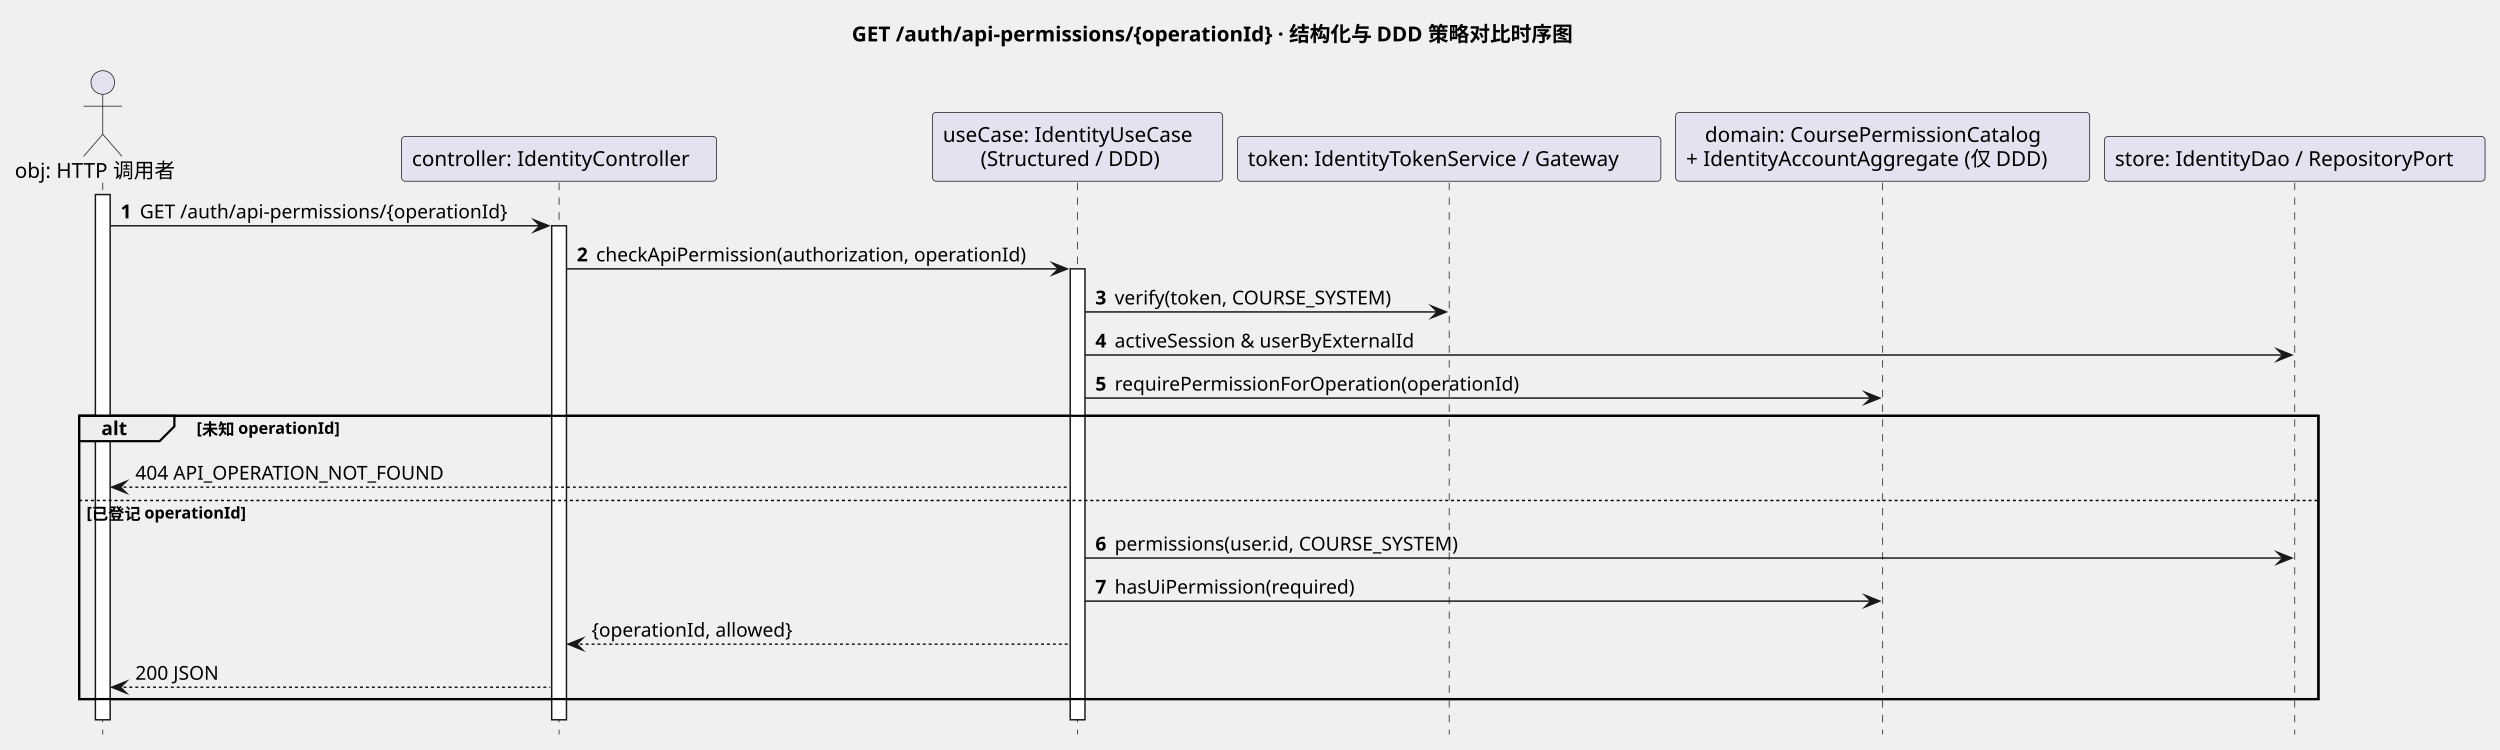
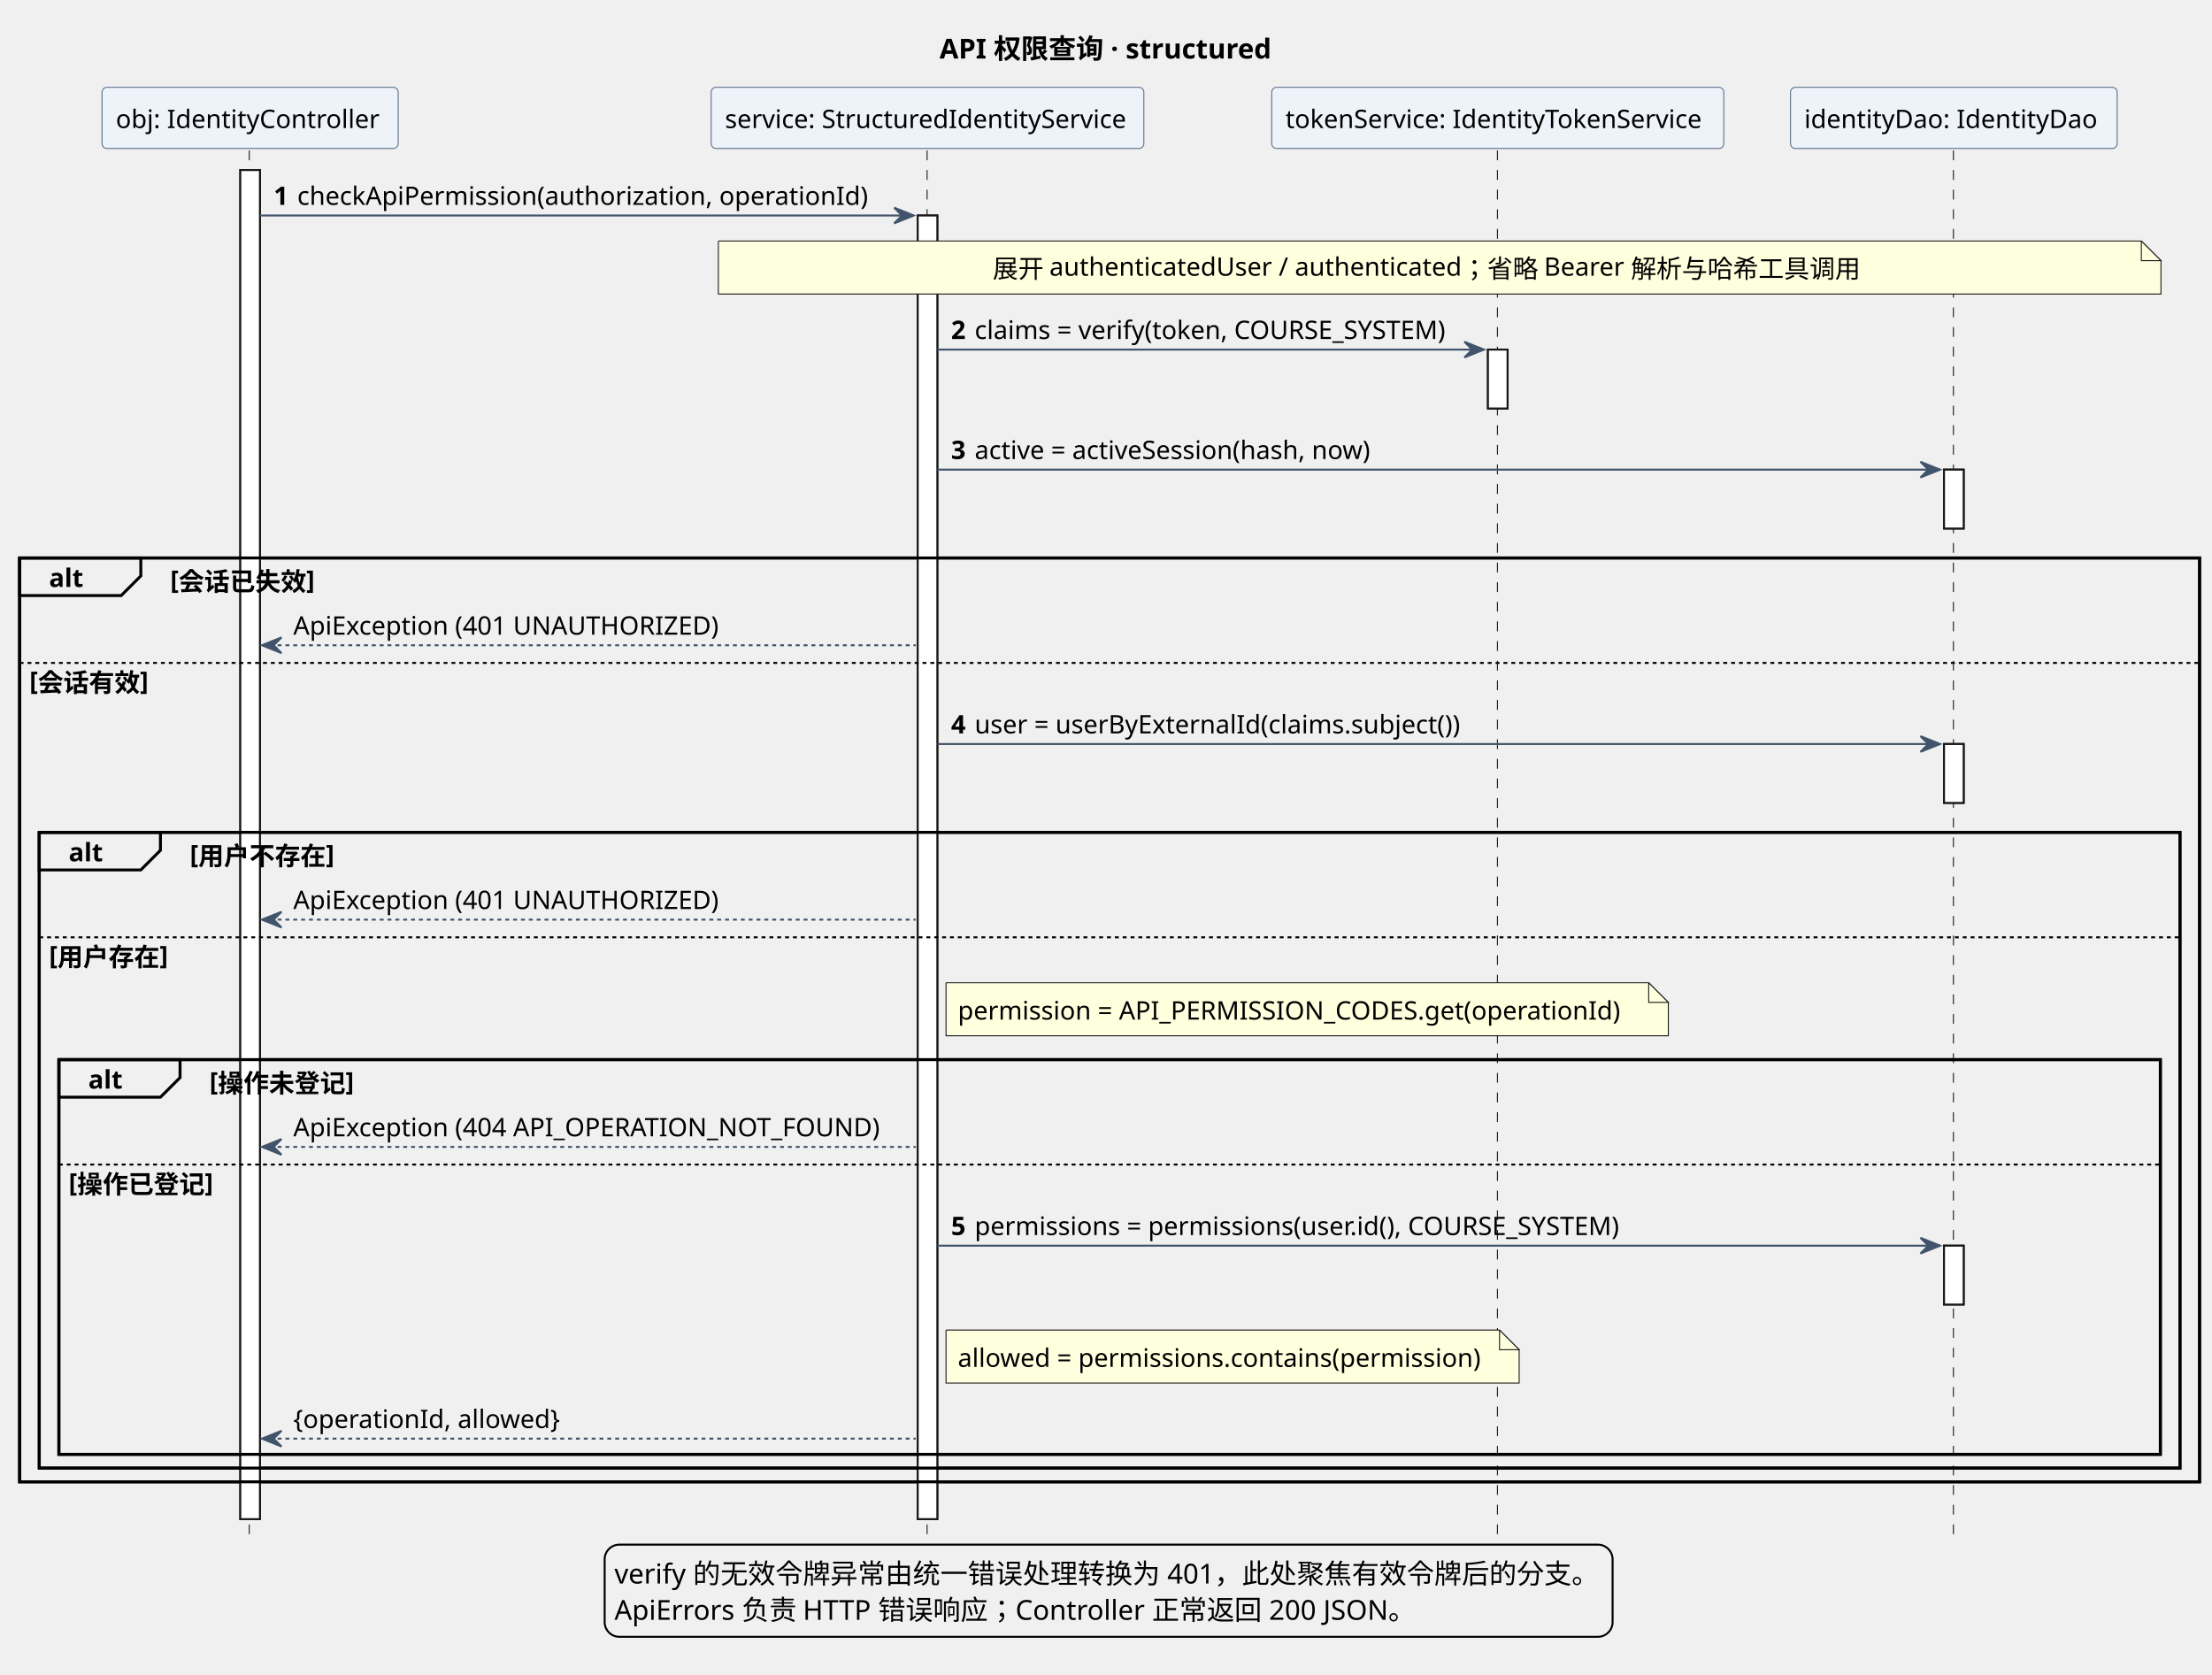
- <svg xmlns="http://www.w3.org/2000/svg" version="1.1" data-diagram-type="SEQUENCE" style="width:1691px;height:507px;background:#FFFFFF;" width="1691px" height="507px" viewBox="0 0 1691 507" zoomAndPan="magnify" preserveAspectRatio="none" contentStyleType="text/css">
+ <svg xmlns="http://www.w3.org/2000/svg" contentStyleType="text/css" data-diagram-type="SEQUENCE" height="853px" preserveAspectRatio="none" style="width:1127px;height:853px;background:#FFFFFF;" version="1.1" viewBox="0 0 1127 853" width="1127px" zoomAndPan="magnify">
  <defs />
-   <g font-family="sans-serif" lengthAdjust="spacing">
-     <g class="title" data-source-line="1">
-       <text x="576.159" y="27.995" fill="#000" font-size="14" textLength="537.564" font-weight="700">GET /auth/api-permissions/{operationId} · 结构化与 DDD 策略对比时序图</text>
-     </g>
-     <rect x="53.516" y="281.258" width="1514.663" height="191.602" fill="none" style="stroke:#000;stroke-width:1.5;" />
-     <g class="participant-lifeline" data-qualified-name="Caller" data-entity-uid="part1" id="part1-lifeline" data-source-line="4">
-       <g>
-         <rect x="66.016" y="123.594" width="8" height="373.266" fill="#000" fill-opacity="0" />
-         <line x1="69.516" y1="123.594" x2="69.516" y2="496.859" style="stroke:#181818;stroke-width:0.5;stroke-dasharray:5,5;" />
-       </g>
+   <g>
+     <text fill="#000000" font-family="Microsoft YaHei" font-size="14" font-weight="bold" lengthAdjust="spacing" textLength="172.286" x="478.695" y="29.814">API 权限查询 · structured</text>
+     <g>
+       <rect fill="#FFFFFF" height="687.312" style="stroke:#181818;stroke-width:1;" width="10" x="122.434" y="86.635" />
    </g>
    <g>
-       <rect x="64.516" y="131.594" width="10" height="355.266" fill="#FFF" style="stroke:#181818;stroke-width:1;" />
-     </g>
-     <g class="participant-lifeline" data-qualified-name="C" data-entity-uid="part2" id="part2-lifeline" data-source-line="5">
-       <g>
-         <rect x="374.663" y="123.594" width="8" height="373.266" fill="#000" fill-opacity="0" />
-         <line x1="378.163" y1="123.594" x2="378.163" y2="496.859" style="stroke:#181818;stroke-width:0.5;stroke-dasharray:5,5;" />
-       </g>
+       <rect fill="#FFFFFF" height="664.154" style="stroke:#181818;stroke-width:1;" width="10" x="467.565" y="109.793" />
    </g>
    <g>
-       <rect x="373.163" y="152.727" width="10" height="334.133" fill="#FFF" style="stroke:#181818;stroke-width:1;" />
-     </g>
-     <g class="participant-lifeline" data-qualified-name="S" data-entity-uid="part3" id="part3-lifeline" data-source-line="6">
-       <g>
-         <rect x="725.389" y="123.594" width="8" height="373.266" fill="#000" fill-opacity="0" />
-         <line x1="728.889" y1="123.594" x2="728.889" y2="496.859" style="stroke:#181818;stroke-width:0.5;stroke-dasharray:5,5;" />
-       </g>
+       <rect fill="#FFFFFF" height="30" style="stroke:#181818;stroke-width:1;" width="10" x="758.095" y="178.108" />
    </g>
    <g>
-       <rect x="723.889" y="181.859" width="10" height="305" fill="#FFF" style="stroke:#181818;stroke-width:1;" />
+       <rect fill="#FFFFFF" height="30" style="stroke:#181818;stroke-width:1;" width="10" x="990.466" y="239.266" />
    </g>
-     <g class="participant-lifeline" data-qualified-name="T" data-entity-uid="part4" id="part4-lifeline" data-source-line="7">
-       <g>
-         <rect x="976.721" y="123.594" width="8" height="373.266" fill="#000" fill-opacity="0" />
-         <line x1="980.221" y1="123.594" x2="980.221" y2="496.859" style="stroke:#181818;stroke-width:0.5;stroke-dasharray:5,5;" />
-       </g>
+     <g>
+       <rect fill="#FFFFFF" height="30" style="stroke:#181818;stroke-width:1;" width="10" x="990.466" y="379.055" />
    </g>
-     <g class="participant-lifeline" data-qualified-name="D" data-entity-uid="part5" id="part5-lifeline" data-source-line="8">
-       <g>
-         <rect x="1269.944" y="123.594" width="8" height="373.266" fill="#000" fill-opacity="0" />
-         <line x1="1273.444" y1="123.594" x2="1273.444" y2="496.859" style="stroke:#181818;stroke-width:0.5;stroke-dasharray:5,5;" />
-       </g>
+     <g>
+       <rect fill="#FFFFFF" height="30" style="stroke:#181818;stroke-width:1;" width="10" x="990.466" y="634.632" />
    </g>
-     <g class="participant-lifeline" data-qualified-name="R" data-entity-uid="part6" id="part6-lifeline" data-source-line="9">
-       <g>
-         <rect x="1548.679" y="123.594" width="8" height="373.266" fill="#000" fill-opacity="0" />
-         <line x1="1552.179" y1="123.594" x2="1552.179" y2="496.859" style="stroke:#181818;stroke-width:0.5;stroke-dasharray:5,5;" />
-       </g>
+     <rect fill="transparent" height="470.681" style="stroke:#000000;stroke-width:1.5;" width="1110.676" x="10" y="284.266" />
+     <rect fill="transparent" height="323.893" style="stroke:#000000;stroke-width:1.5;" width="1090.676" x="20" y="424.055" />
+     <rect fill="transparent" height="201.104" style="stroke:#000000;stroke-width:1.5;" width="1070.676" x="30" y="539.843" />
+     <g>
+       <rect fill="transparent" height="707.312" width="8" x="123.434" y="76.635" />
+       <line style="stroke:#181818;stroke-width:0.5;stroke-dasharray:5.0,5.0;" x1="127" x2="127" y1="76.635" y2="783.947" />
    </g>
-     <g class="participant participant-head" data-qualified-name="Caller" data-entity-uid="part1" id="part1-head" data-source-line="4">
-       <text x="10" y="120.292" fill="#000" font-size="14" textLength="113.032">obj: HTTP 调用者</text>
-       <ellipse cx="69.516" cy="55.797" rx="8" ry="8" fill="#E2E2F0" style="stroke:#181818;stroke-width:0.5;" />
-       <path d="M69.516,63.797 L69.516,90.797 M56.516,71.797 L82.516,71.797 M69.516,90.797 L56.516,105.797 M69.516,90.797 L82.516,105.797" style="stroke:#181818;stroke-width:0.5;" fill="none" />
+     <g>
+       <rect fill="transparent" height="707.312" width="8" x="468.565" y="76.635" />
+       <line style="stroke:#181818;stroke-width:0.5;stroke-dasharray:5.0,5.0;" x1="472.348" x2="472.348" y1="76.635" y2="783.947" />
    </g>
-     <g class="participant participant-head" data-qualified-name="C" data-entity-uid="part2" id="part2-head" data-source-line="5">
-       <rect x="271.618" y="92.297" width="213.09" height="30.297" fill="#E2E2F0" style="stroke:#181818;stroke-width:0.5;" rx="2.5" ry="2.5" />
-       <text x="278.618" y="112.292" fill="#000" font-size="14" textLength="199.09">controller: IdentityController</text>
+     <g>
+       <rect fill="transparent" height="707.312" width="8" x="759.095" y="76.635" />
+       <line style="stroke:#181818;stroke-width:0.5;stroke-dasharray:5.0,5.0;" x1="762.934" x2="762.934" y1="76.635" y2="783.947" />
    </g>
-     <g class="participant participant-head" data-qualified-name="S" data-entity-uid="part3" id="part3-head" data-source-line="6">
-       <rect x="630.748" y="76" width="196.28" height="46.594" fill="#E2E2F0" style="stroke:#181818;stroke-width:0.5;" rx="2.5" ry="2.5" />
-       <text x="637.748" y="95.995" fill="#000" font-size="14" textLength="182.28">useCase: IdentityUseCase</text>
-       <text x="663.288" y="112.292" fill="#000" font-size="14" textLength="131.202">(Structured / DDD)</text>
+     <g>
+       <rect fill="transparent" height="707.312" width="8" x="991.466" y="76.635" />
+       <line style="stroke:#181818;stroke-width:0.5;stroke-dasharray:5.0,5.0;" x1="995.256" x2="995.256" y1="76.635" y2="783.947" />
    </g>
-     <g class="participant participant-head" data-qualified-name="T" data-entity-uid="part4" id="part4-head" data-source-line="7">
-       <rect x="837.029" y="92.297" width="286.385" height="30.297" fill="#E2E2F0" style="stroke:#181818;stroke-width:0.5;" rx="2.5" ry="2.5" />
-       <text x="844.029" y="112.292" fill="#000" font-size="14" textLength="272.385">token: IdentityTokenService / Gateway</text>
+     <rect fill="#EEF3F9" height="31.158" rx="2.5" ry="2.5" style="stroke:#59708C;stroke-width:0.5;" width="150.868" x="52" y="44.477" />
+     <text fill="#000000" font-family="Microsoft YaHei" font-size="13" lengthAdjust="spacing" textLength="136.868" x="59" y="65.233">obj: IdentityController</text>
+     <rect fill="#EEF3F9" height="31.158" rx="2.5" ry="2.5" style="stroke:#59708C;stroke-width:0.5;" width="220.432" x="362.348" y="44.477" />
+     <text fill="#000000" font-family="Microsoft YaHei" font-size="13" lengthAdjust="spacing" textLength="206.432" x="369.348" y="65.233">service: StructuredIdentityService</text>
+     <rect fill="#EEF3F9" height="31.158" rx="2.5" ry="2.5" style="stroke:#59708C;stroke-width:0.5;" width="230.322" x="647.934" y="44.477" />
+     <text fill="#000000" font-family="Microsoft YaHei" font-size="13" lengthAdjust="spacing" textLength="216.322" x="654.934" y="65.233">tokenService: IdentityTokenService</text>
+     <rect fill="#EEF3F9" height="31.158" rx="2.5" ry="2.5" style="stroke:#59708C;stroke-width:0.5;" width="166.42" x="912.256" y="44.477" />
+     <text fill="#000000" font-family="Microsoft YaHei" font-size="13" lengthAdjust="spacing" textLength="152.42" x="919.256" y="65.233">identityDao: IdentityDao</text>
+     <g>
+       <rect fill="#FFFFFF" height="687.312" style="stroke:#181818;stroke-width:1;" width="10" x="122.434" y="86.635" />
    </g>
-     <g class="participant participant-head" data-qualified-name="D" data-entity-uid="part5" id="part5-head" data-source-line="8">
-       <rect x="1133.413" y="76" width="280.061" height="46.594" fill="#E2E2F0" style="stroke:#181818;stroke-width:0.5;" rx="2.5" ry="2.5" />
-       <text x="1153.197" y="95.995" fill="#000" font-size="14" textLength="240.495">domain: CoursePermissionCatalog</text>
-       <text x="1140.413" y="112.292" fill="#000" font-size="14" textLength="266.061">+ IdentityAccountAggregate (仅 DDD)</text>
+     <g>
+       <rect fill="#FFFFFF" height="664.154" style="stroke:#181818;stroke-width:1;" width="10" x="467.565" y="109.793" />
    </g>
-     <g class="participant participant-head" data-qualified-name="R" data-entity-uid="part6" id="part6-head" data-source-line="9">
-       <rect x="1423.475" y="92.297" width="257.407" height="30.297" fill="#E2E2F0" style="stroke:#181818;stroke-width:0.5;" rx="2.5" ry="2.5" />
-       <text x="1430.475" y="112.292" fill="#000" font-size="14" textLength="243.407">store: IdentityDao / RepositoryPort</text>
+     <g>
+       <rect fill="#FFFFFF" height="30" style="stroke:#181818;stroke-width:1;" width="10" x="758.095" y="178.108" />
    </g>
-     <g class="message" data-entity-1="part1" data-entity-2="part2" id="msg1" data-source-line="12">
-       <polygon points="361.163,148.727,371.163,152.727,361.163,156.727,365.163,152.727" fill="#181818" style="stroke:#181818;stroke-width:1;stroke-linejoin:miter;stroke-miterlimit:10;" />
-       <line x1="74.516" y1="152.727" x2="367.163" y2="152.727" style="stroke:#181818;stroke-width:1;" />
-       <text x="81.516" y="147.661" fill="#000" font-size="13" font-weight="700">1</text>
-       <text x="94.561" y="147.661" fill="#000" font-size="13" textLength="266.602">GET /auth/api-permissions/{operationId}</text>
+     <g>
+       <rect fill="#FFFFFF" height="30" style="stroke:#181818;stroke-width:1;" width="10" x="990.466" y="239.266" />
    </g>
-     <g class="message" data-entity-1="part2" data-entity-2="part3" id="msg2" data-source-line="14">
-       <polygon points="711.889,177.859,721.889,181.859,711.889,185.859,715.889,181.859" fill="#181818" style="stroke:#181818;stroke-width:1;stroke-linejoin:miter;stroke-miterlimit:10;" />
-       <line x1="383.163" y1="181.859" x2="717.889" y2="181.859" style="stroke:#181818;stroke-width:1;" />
-       <text x="390.163" y="176.793" fill="#000" font-size="13" font-weight="700">2</text>
-       <text x="403.208" y="176.793" fill="#000" font-size="13" textLength="308.68">checkApiPermission(authorization, operationId)</text>
+     <g>
+       <rect fill="#FFFFFF" height="30" style="stroke:#181818;stroke-width:1;" width="10" x="990.466" y="379.055" />
    </g>
-     <g class="message" data-entity-1="part3" data-entity-2="part4" id="msg3" data-source-line="16">
-       <polygon points="968.221,206.992,978.221,210.992,968.221,214.992,972.221,210.992" fill="#181818" style="stroke:#181818;stroke-width:1;stroke-linejoin:miter;stroke-miterlimit:10;" />
-       <line x1="733.889" y1="210.992" x2="974.221" y2="210.992" style="stroke:#181818;stroke-width:1;" />
-       <text x="740.889" y="205.926" fill="#000" font-size="13" font-weight="700">3</text>
-       <text x="753.934" y="205.926" fill="#000" font-size="13" textLength="204.782">verify(token, COURSE_SYSTEM)</text>
+     <g>
+       <rect fill="#FFFFFF" height="30" style="stroke:#181818;stroke-width:1;" width="10" x="990.466" y="634.632" />
    </g>
-     <g class="message" data-entity-1="part3" data-entity-2="part6" id="msg4" data-source-line="17">
-       <polygon points="1540.179,236.125,1550.179,240.125,1540.179,244.125,1544.179,240.125" fill="#181818" style="stroke:#181818;stroke-width:1;stroke-linejoin:miter;stroke-miterlimit:10;" />
-       <line x1="733.889" y1="240.125" x2="1546.179" y2="240.125" style="stroke:#181818;stroke-width:1;" />
-       <text x="740.889" y="235.059" fill="#000" font-size="13" font-weight="700">4</text>
-       <text x="753.934" y="235.059" fill="#000" font-size="13" textLength="218.734">activeSession &amp; userByExternalId</text>
-     </g>
-     <g class="message" data-entity-1="part3" data-entity-2="part5" id="msg5" data-source-line="18">
-       <polygon points="1261.444,265.258,1271.444,269.258,1261.444,273.258,1265.444,269.258" fill="#181818" style="stroke:#181818;stroke-width:1;stroke-linejoin:miter;stroke-miterlimit:10;" />
-       <line x1="733.889" y1="269.258" x2="1267.444" y2="269.258" style="stroke:#181818;stroke-width:1;" />
-       <text x="740.889" y="264.192" fill="#000" font-size="13" font-weight="700">5</text>
-       <text x="753.934" y="264.192" fill="#000" font-size="13" textLength="287.714">requirePermissionForOperation(operationId)</text>
-     </g>
-     <path d="M53.516,281.258 L117.959,281.258 L117.959,288.391 L107.959,298.391 L53.516,298.391 L53.516,281.258" style="stroke:#000;stroke-width:1.5;" fill="#EEE" />
-     <rect x="53.516" y="281.258" width="1514.663" height="191.602" fill="none" style="stroke:#000;stroke-width:1.5;" />
-     <text x="68.516" y="294.325" fill="#000" font-size="13" textLength="19.443" font-weight="700">alt</text>
-     <text x="132.959" y="293.468" fill="#000" font-size="11" textLength="108.007" font-weight="700">[未知 operationId]</text>
-     <g class="message" data-entity-1="part3" data-entity-2="part1" id="msg6" data-source-line="21">
-       <polygon points="85.516,325.523,75.516,329.523,85.516,333.523,81.516,329.523" fill="#181818" style="stroke:#181818;stroke-width:1;stroke-linejoin:miter;stroke-miterlimit:10;" />
-       <line x1="79.516" y1="329.523" x2="722.889" y2="329.523" style="stroke:#181818;stroke-width:1;stroke-dasharray:2,2;" />
-       <text x="91.516" y="324.458" fill="#000" font-size="13" textLength="219.813">404 API_OPERATION_NOT_FOUND</text>
-     </g>
-     <line x1="53.516" y1="338.523" x2="1568.179" y2="338.523" style="stroke:#000;stroke-width:1;stroke-dasharray:2,2;" />
-     <text x="58.516" y="350.734" fill="#000" font-size="11" textLength="119.007" font-weight="700">[已登记 operationId]</text>
-     <g class="message" data-entity-1="part3" data-entity-2="part6" id="msg7" data-source-line="24">
-       <polygon points="1540.179,373.461,1550.179,377.461,1540.179,381.461,1544.179,377.461" fill="#181818" style="stroke:#181818;stroke-width:1;stroke-linejoin:miter;stroke-miterlimit:10;" />
-       <line x1="733.889" y1="377.461" x2="1546.179" y2="377.461" style="stroke:#181818;stroke-width:1;" />
-       <text x="740.889" y="372.395" fill="#000" font-size="13" font-weight="700">6</text>
-       <text x="753.934" y="372.395" fill="#000" font-size="13" textLength="253.392">permissions(user.id, COURSE_SYSTEM)</text>
-     </g>
-     <g class="message" data-entity-1="part3" data-entity-2="part5" id="msg8" data-source-line="25">
-       <polygon points="1261.444,402.594,1271.444,406.594,1261.444,410.594,1265.444,406.594" fill="#181818" style="stroke:#181818;stroke-width:1;stroke-linejoin:miter;stroke-miterlimit:10;" />
-       <line x1="733.889" y1="406.594" x2="1267.444" y2="406.594" style="stroke:#181818;stroke-width:1;" />
-       <text x="740.889" y="401.528" fill="#000" font-size="13" font-weight="700">7</text>
-       <text x="753.934" y="401.528" fill="#000" font-size="13" textLength="172.098">hasUiPermission(required)</text>
-     </g>
-     <g class="message" data-entity-1="part3" data-entity-2="part2" id="msg9" data-source-line="27">
-       <polygon points="394.163,431.727,384.163,435.727,394.163,439.727,390.163,435.727" fill="#181818" style="stroke:#181818;stroke-width:1;stroke-linejoin:miter;stroke-miterlimit:10;" />
-       <line x1="388.163" y1="435.727" x2="722.889" y2="435.727" style="stroke:#181818;stroke-width:1;stroke-dasharray:2,2;" />
-       <text x="400.163" y="430.661" fill="#000" font-size="13" textLength="149.335">{operationId, allowed}</text>
-     </g>
-     <g class="message" data-entity-1="part2" data-entity-2="part1" id="msg10" data-source-line="28">
-       <polygon points="85.516,460.859,75.516,464.859,85.516,468.859,81.516,464.859" fill="#181818" style="stroke:#181818;stroke-width:1;stroke-linejoin:miter;stroke-miterlimit:10;" />
-       <line x1="79.516" y1="464.859" x2="372.163" y2="464.859" style="stroke:#181818;stroke-width:1;stroke-dasharray:2,2;" />
-       <text x="91.516" y="459.793" fill="#000" font-size="13" textLength="60.988">200 JSON</text>
-     </g>
+     <polygon fill="#41546B" points="455.565,105.793,465.565,109.793,455.565,113.793,459.565,109.793" style="stroke:#41546B;stroke-width:1;" />
+     <line style="stroke:#41546B;stroke-width:1;" x1="132.434" x2="461.565" y1="109.793" y2="109.793" />
+     <text fill="#000000" font-family="Microsoft YaHei" font-size="13" font-weight="bold" lengthAdjust="spacing" textLength="8.017" x="139.434" y="104.391">1</text>
+     <text fill="#000000" font-family="Microsoft YaHei" font-size="13" lengthAdjust="spacing" textLength="295.464" x="151.451" y="104.391">checkApiPermission(authorization, operationId)</text>
+     <path d="M366,122.793 L366,149.793 L1101,149.793 L1101,132.793 L1091,122.793 L366,122.793 " fill="#FEFFDD" style="stroke:#181818;stroke-width:0.5;" />
+     <path d="M1091,122.793 L1091,132.793 L1101,132.793 L1091,122.793 " fill="#FEFFDD" style="stroke:#181818;stroke-width:0.5;" />
+     <text fill="#000000" font-family="Microsoft YaHei" font-size="13" lengthAdjust="spacing" textLength="446.818" x="505.755" y="141.548">展开 authenticatedUser / authenticated；省略 Bearer 解析与哈希工具调用</text>
+     <polygon fill="#41546B" points="746.095,174.108,756.095,178.108,746.095,182.108,750.095,178.108" style="stroke:#41546B;stroke-width:1;" />
+     <line style="stroke:#41546B;stroke-width:1;" x1="477.565" x2="752.095" y1="178.108" y2="178.108" />
+     <text fill="#000000" font-family="Microsoft YaHei" font-size="13" font-weight="bold" lengthAdjust="spacing" textLength="8.017" x="484.565" y="172.706">2</text>
+     <text fill="#000000" font-family="Microsoft YaHei" font-size="13" lengthAdjust="spacing" textLength="249.514" x="496.582" y="172.706">claims = verify(token, COURSE_SYSTEM)</text>
+     <polygon fill="#41546B" points="978.466,235.266,988.466,239.266,978.466,243.266,982.466,239.266" style="stroke:#41546B;stroke-width:1;" />
+     <line style="stroke:#41546B;stroke-width:1;" x1="477.565" x2="984.466" y1="239.266" y2="239.266" />
+     <text fill="#000000" font-family="Microsoft YaHei" font-size="13" font-weight="bold" lengthAdjust="spacing" textLength="8.017" x="484.565" y="233.864">3</text>
+     <text fill="#000000" font-family="Microsoft YaHei" font-size="13" lengthAdjust="spacing" textLength="207.81" x="496.582" y="233.864">active = activeSession(hash, now)</text>
+     <path d="M10,284.266 L71.739,284.266 L71.739,293.424 L61.739,303.424 L10,303.424 L10,284.266 " fill="transparent" style="stroke:#000000;stroke-width:1.5;" />
+     <rect fill="transparent" height="470.681" style="stroke:#000000;stroke-width:1.5;" width="1110.676" x="10" y="284.266" />
+     <text fill="#000000" font-family="Microsoft YaHei" font-size="13" font-weight="bold" lengthAdjust="spacing" textLength="16.739" x="25" y="299.022">alt</text>
+     <text fill="#000000" font-family="Microsoft YaHei" font-size="13" font-weight="bold" lengthAdjust="spacing" textLength="75.131" x="86.739" y="300.022">[会话已失效]</text>
+     <polygon fill="#41546B" points="143.434,324.739,133.434,328.739,143.434,332.739,139.434,328.739" style="stroke:#41546B;stroke-width:1;" />
+     <line style="stroke:#41546B;stroke-width:1;stroke-dasharray:2.0,2.0;" x1="137.434" x2="466.565" y1="328.739" y2="328.739" />
+     <text fill="#000000" font-family="Microsoft YaHei" font-size="13" lengthAdjust="spacing" textLength="225.316" x="149.434" y="323.337">ApiException (401 UNAUTHORIZED)</text>
+     <line style="stroke:#000000;stroke-width:1;stroke-dasharray:2.0,2.0;" x1="10" x2="1120.676" y1="337.739" y2="337.739" />
+     <text fill="#000000" font-family="Microsoft YaHei" font-size="13" font-weight="bold" lengthAdjust="spacing" textLength="62.131" x="15" y="351.495">[会话有效]</text>
+     <polygon fill="#41546B" points="978.466,375.055,988.466,379.055,978.466,383.055,982.466,379.055" style="stroke:#41546B;stroke-width:1;" />
+     <line style="stroke:#41546B;stroke-width:1;" x1="477.565" x2="984.466" y1="379.055" y2="379.055" />
+     <text fill="#000000" font-family="Microsoft YaHei" font-size="13" font-weight="bold" lengthAdjust="spacing" textLength="8.017" x="484.565" y="373.652">4</text>
+     <text fill="#000000" font-family="Microsoft YaHei" font-size="13" lengthAdjust="spacing" textLength="250.682" x="496.582" y="373.652">user = userByExternalId(claims.subject())</text>
+     <path d="M20,424.055 L81.739,424.055 L81.739,433.212 L71.739,443.212 L20,443.212 L20,424.055 " fill="transparent" style="stroke:#000000;stroke-width:1.5;" />
+     <rect fill="transparent" height="323.893" style="stroke:#000000;stroke-width:1.5;" width="1090.676" x="20" y="424.055" />
+     <text fill="#000000" font-family="Microsoft YaHei" font-size="13" font-weight="bold" lengthAdjust="spacing" textLength="16.739" x="35" y="438.81">alt</text>
+     <text fill="#000000" font-family="Microsoft YaHei" font-size="13" font-weight="bold" lengthAdjust="spacing" textLength="75.131" x="96.739" y="439.81">[用户不存在]</text>
+     <polygon fill="#41546B" points="143.434,464.528,133.434,468.528,143.434,472.528,139.434,468.528" style="stroke:#41546B;stroke-width:1;" />
+     <line style="stroke:#41546B;stroke-width:1;stroke-dasharray:2.0,2.0;" x1="137.434" x2="466.565" y1="468.528" y2="468.528" />
+     <text fill="#000000" font-family="Microsoft YaHei" font-size="13" lengthAdjust="spacing" textLength="225.316" x="149.434" y="463.125">ApiException (401 UNAUTHORIZED)</text>
+     <line style="stroke:#000000;stroke-width:1;stroke-dasharray:2.0,2.0;" x1="20" x2="1110.676" y1="477.528" y2="477.528" />
+     <text fill="#000000" font-family="Microsoft YaHei" font-size="13" font-weight="bold" lengthAdjust="spacing" textLength="62.131" x="25" y="491.283">[用户存在]</text>
+     <path d="M482,500.685 L482,527.686 L850,527.686 L850,510.685 L840,500.685 L482,500.685 " fill="#FEFFDD" style="stroke:#181818;stroke-width:0.5;" />
+     <path d="M840,500.685 L840,510.685 L850,510.685 L840,500.685 " fill="#FEFFDD" style="stroke:#181818;stroke-width:0.5;" />
+     <text fill="#000000" font-family="Microsoft YaHei" font-size="13" lengthAdjust="spacing" textLength="347.065" x="488" y="519.441">permission = API_PERMISSION_CODES.get(operationId)</text>
+     <path d="M30,539.843 L91.739,539.843 L91.739,549.001 L81.739,559.001 L30,559.001 L30,539.843 " fill="transparent" style="stroke:#000000;stroke-width:1.5;" />
+     <rect fill="transparent" height="201.104" style="stroke:#000000;stroke-width:1.5;" width="1070.676" x="30" y="539.843" />
+     <text fill="#000000" font-family="Microsoft YaHei" font-size="13" font-weight="bold" lengthAdjust="spacing" textLength="16.739" x="45" y="554.599">alt</text>
+     <text fill="#000000" font-family="Microsoft YaHei" font-size="13" font-weight="bold" lengthAdjust="spacing" textLength="75.131" x="106.739" y="555.599">[操作未登记]</text>
+     <polygon fill="#41546B" points="143.434,580.316,133.434,584.316,143.434,588.316,139.434,584.316" style="stroke:#41546B;stroke-width:1;" />
+     <line style="stroke:#41546B;stroke-width:1;stroke-dasharray:2.0,2.0;" x1="137.434" x2="466.565" y1="584.316" y2="584.316" />
+     <text fill="#000000" font-family="Microsoft YaHei" font-size="13" lengthAdjust="spacing" textLength="311.13" x="149.434" y="578.914">ApiException (404 API_OPERATION_NOT_FOUND)</text>
+     <line style="stroke:#000000;stroke-width:1;stroke-dasharray:2.0,2.0;" x1="30" x2="1100.676" y1="593.316" y2="593.316" />
+     <text fill="#000000" font-family="Microsoft YaHei" font-size="13" font-weight="bold" lengthAdjust="spacing" textLength="75.131" x="35" y="607.072">[操作已登记]</text>
+     <polygon fill="#41546B" points="978.466,630.632,988.466,634.632,978.466,638.632,982.466,634.632" style="stroke:#41546B;stroke-width:1;" />
+     <line style="stroke:#41546B;stroke-width:1;" x1="477.565" x2="984.466" y1="634.632" y2="634.632" />
+     <text fill="#000000" font-family="Microsoft YaHei" font-size="13" font-weight="bold" lengthAdjust="spacing" textLength="8.017" x="484.565" y="629.23">5</text>
+     <text fill="#000000" font-family="Microsoft YaHei" font-size="13" lengthAdjust="spacing" textLength="339.206" x="496.582" y="629.23">permissions = permissions(user.id(), COURSE_SYSTEM)</text>
+     <path d="M482,677.632 L482,704.632 L774,704.632 L774,687.632 L764,677.632 L482,677.632 " fill="#FEFFDD" style="stroke:#181818;stroke-width:0.5;" />
+     <path d="M764,677.632 L764,687.632 L774,687.632 L764,677.632 " fill="#FEFFDD" style="stroke:#181818;stroke-width:0.5;" />
+     <text fill="#000000" font-family="Microsoft YaHei" font-size="13" lengthAdjust="spacing" textLength="271.908" x="488" y="696.387">allowed = permissions.contains(permission)</text>
+     <polygon fill="#41546B" points="143.434,728.947,133.434,732.947,143.434,736.947,139.434,732.947" style="stroke:#41546B;stroke-width:1;" />
+     <line style="stroke:#41546B;stroke-width:1;stroke-dasharray:2.0,2.0;" x1="137.434" x2="466.565" y1="732.947" y2="732.947" />
+     <text fill="#000000" font-family="Microsoft YaHei" font-size="13" lengthAdjust="spacing" textLength="136.792" x="149.434" y="727.545">{operationId, allowed}</text>
+     <rect fill="transparent" height="46.955" id="_legend" rx="7.5" ry="7.5" style="stroke:#000000;stroke-width:1;" width="513.542" x="308.067" y="786.947" />
+     <text fill="#000000" font-family="Microsoft YaHei" font-size="14" lengthAdjust="spacing" textLength="503.542" x="313.067" y="806.761">verify 的无效令牌异常由统一错误处理转换为 401，此处聚焦有效令牌后的分支。</text>
+     <text fill="#000000" font-family="Microsoft YaHei" font-size="14" lengthAdjust="spacing" textLength="418.072" x="313.067" y="825.238">ApiErrors 负责 HTTP 错误响应；Controller 正常返回 200 JSON。</text>
  </g>
</svg>
